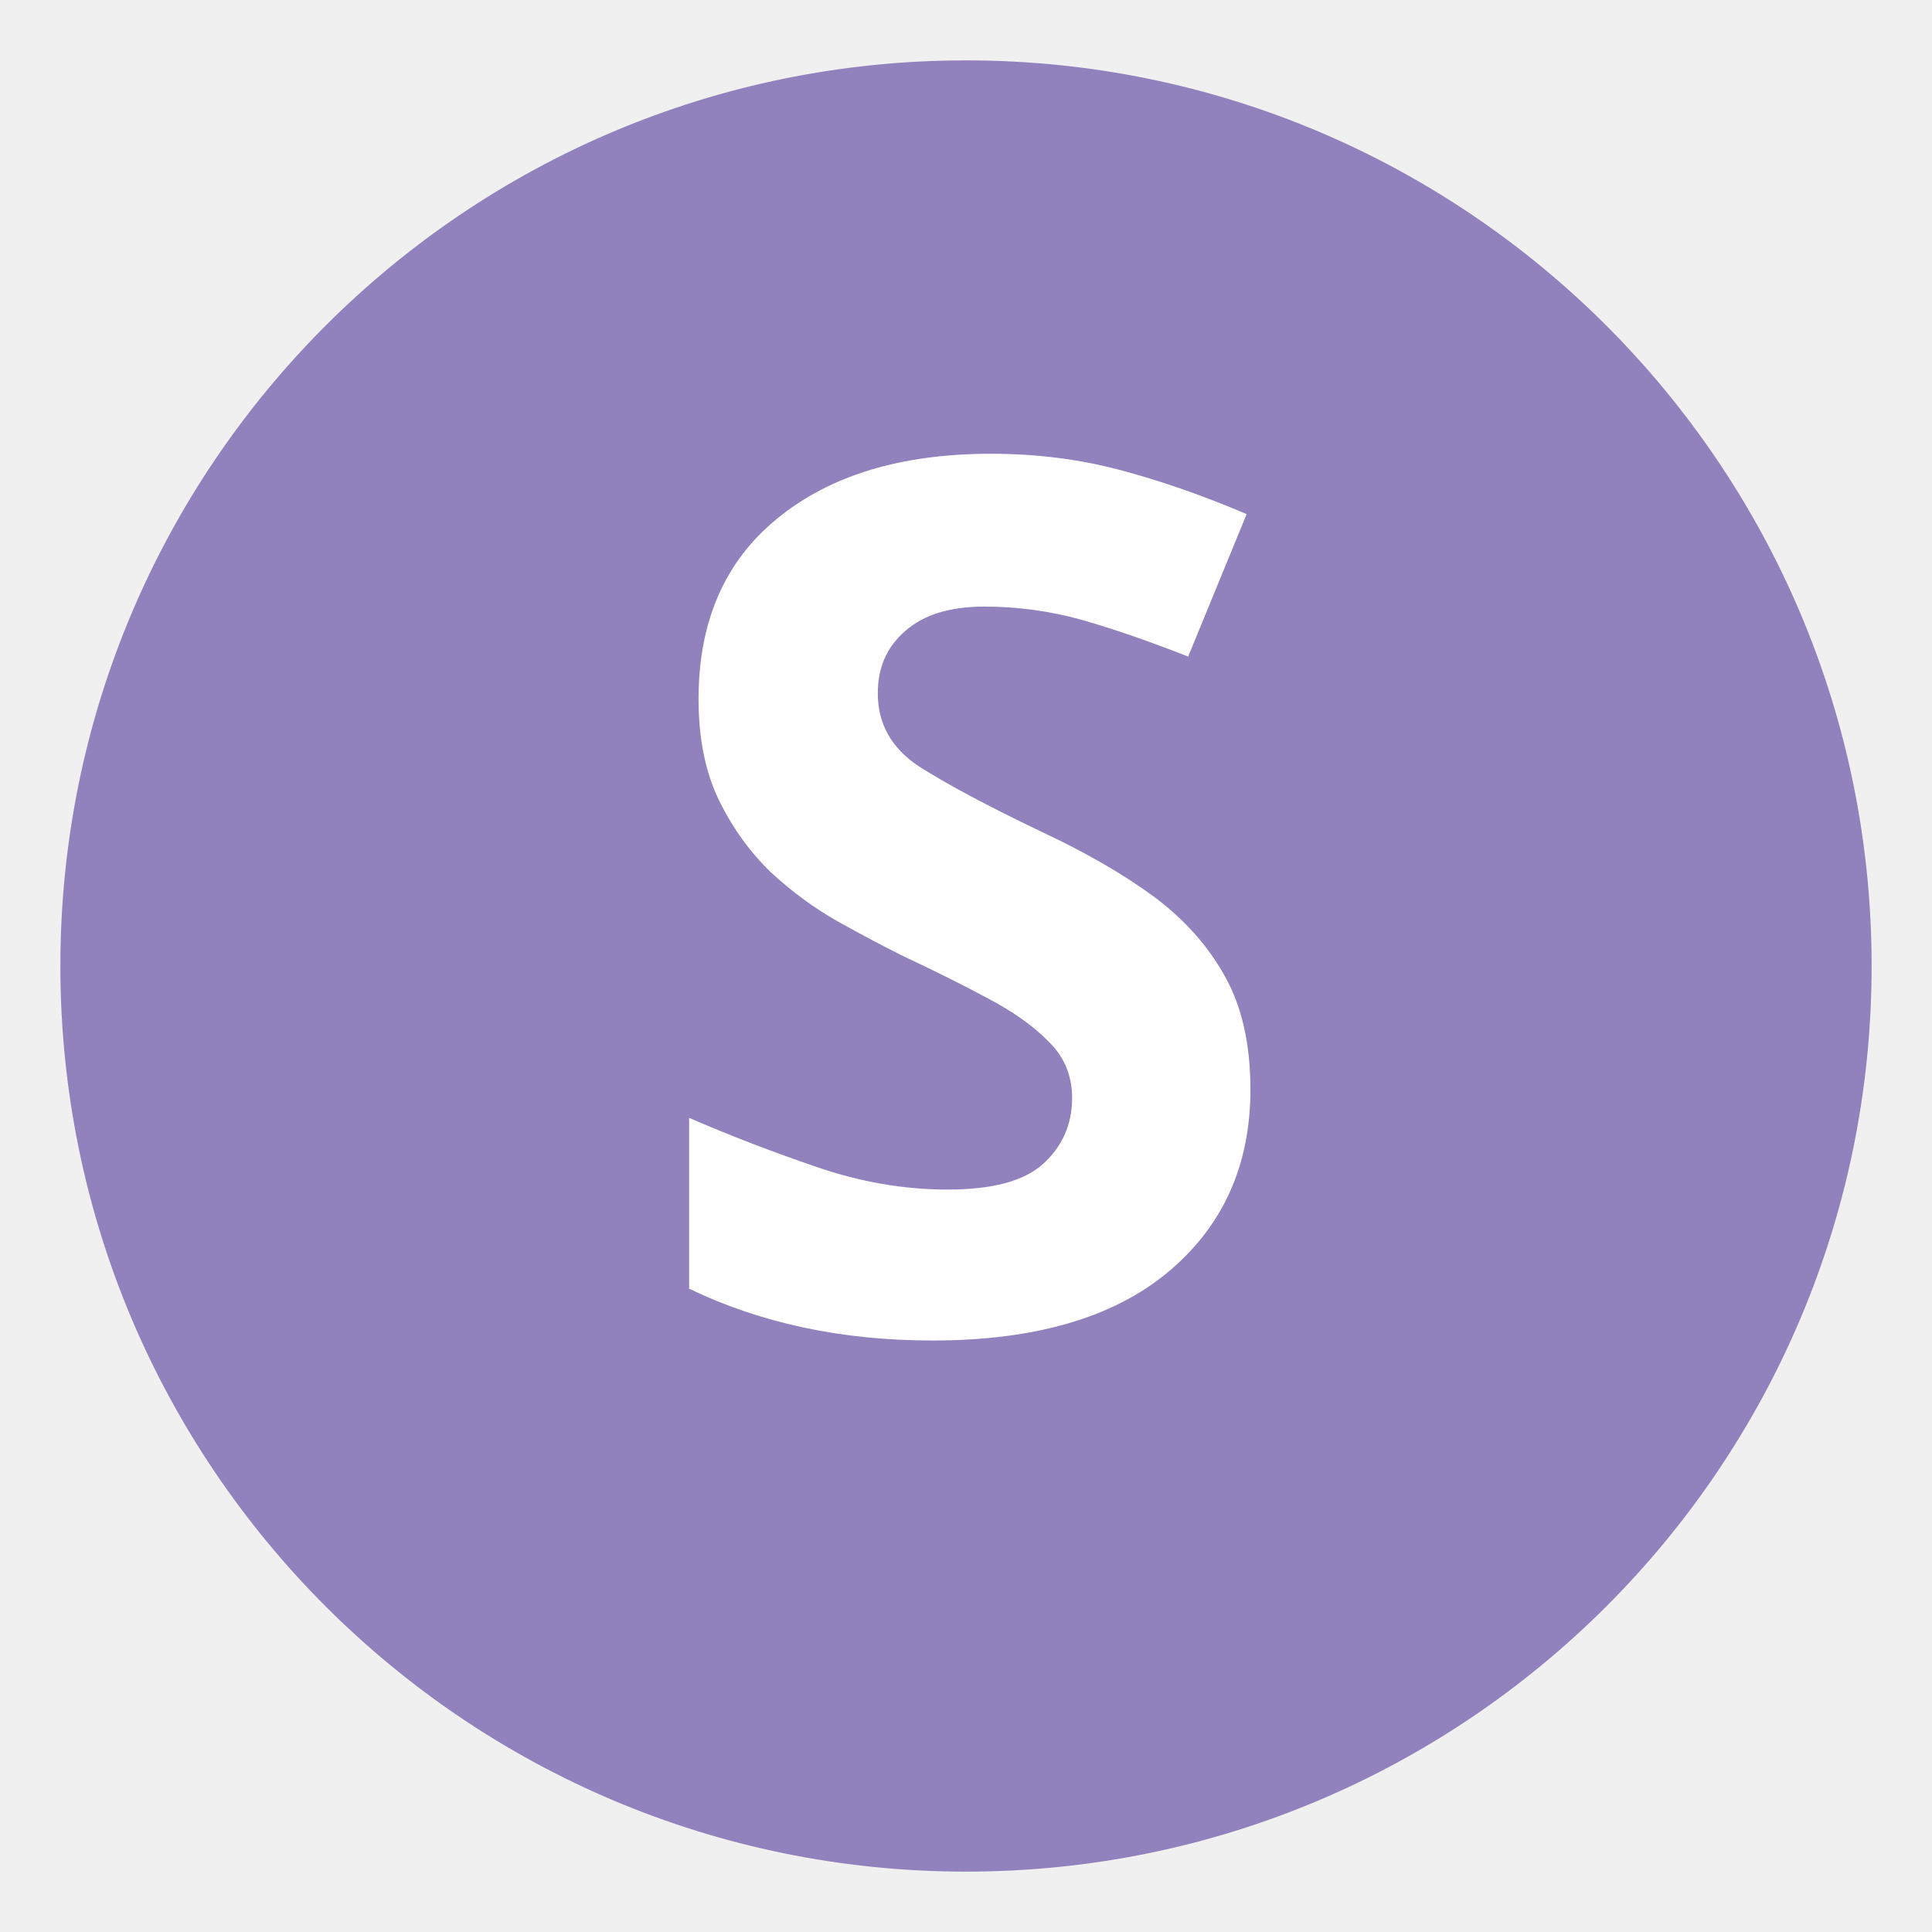
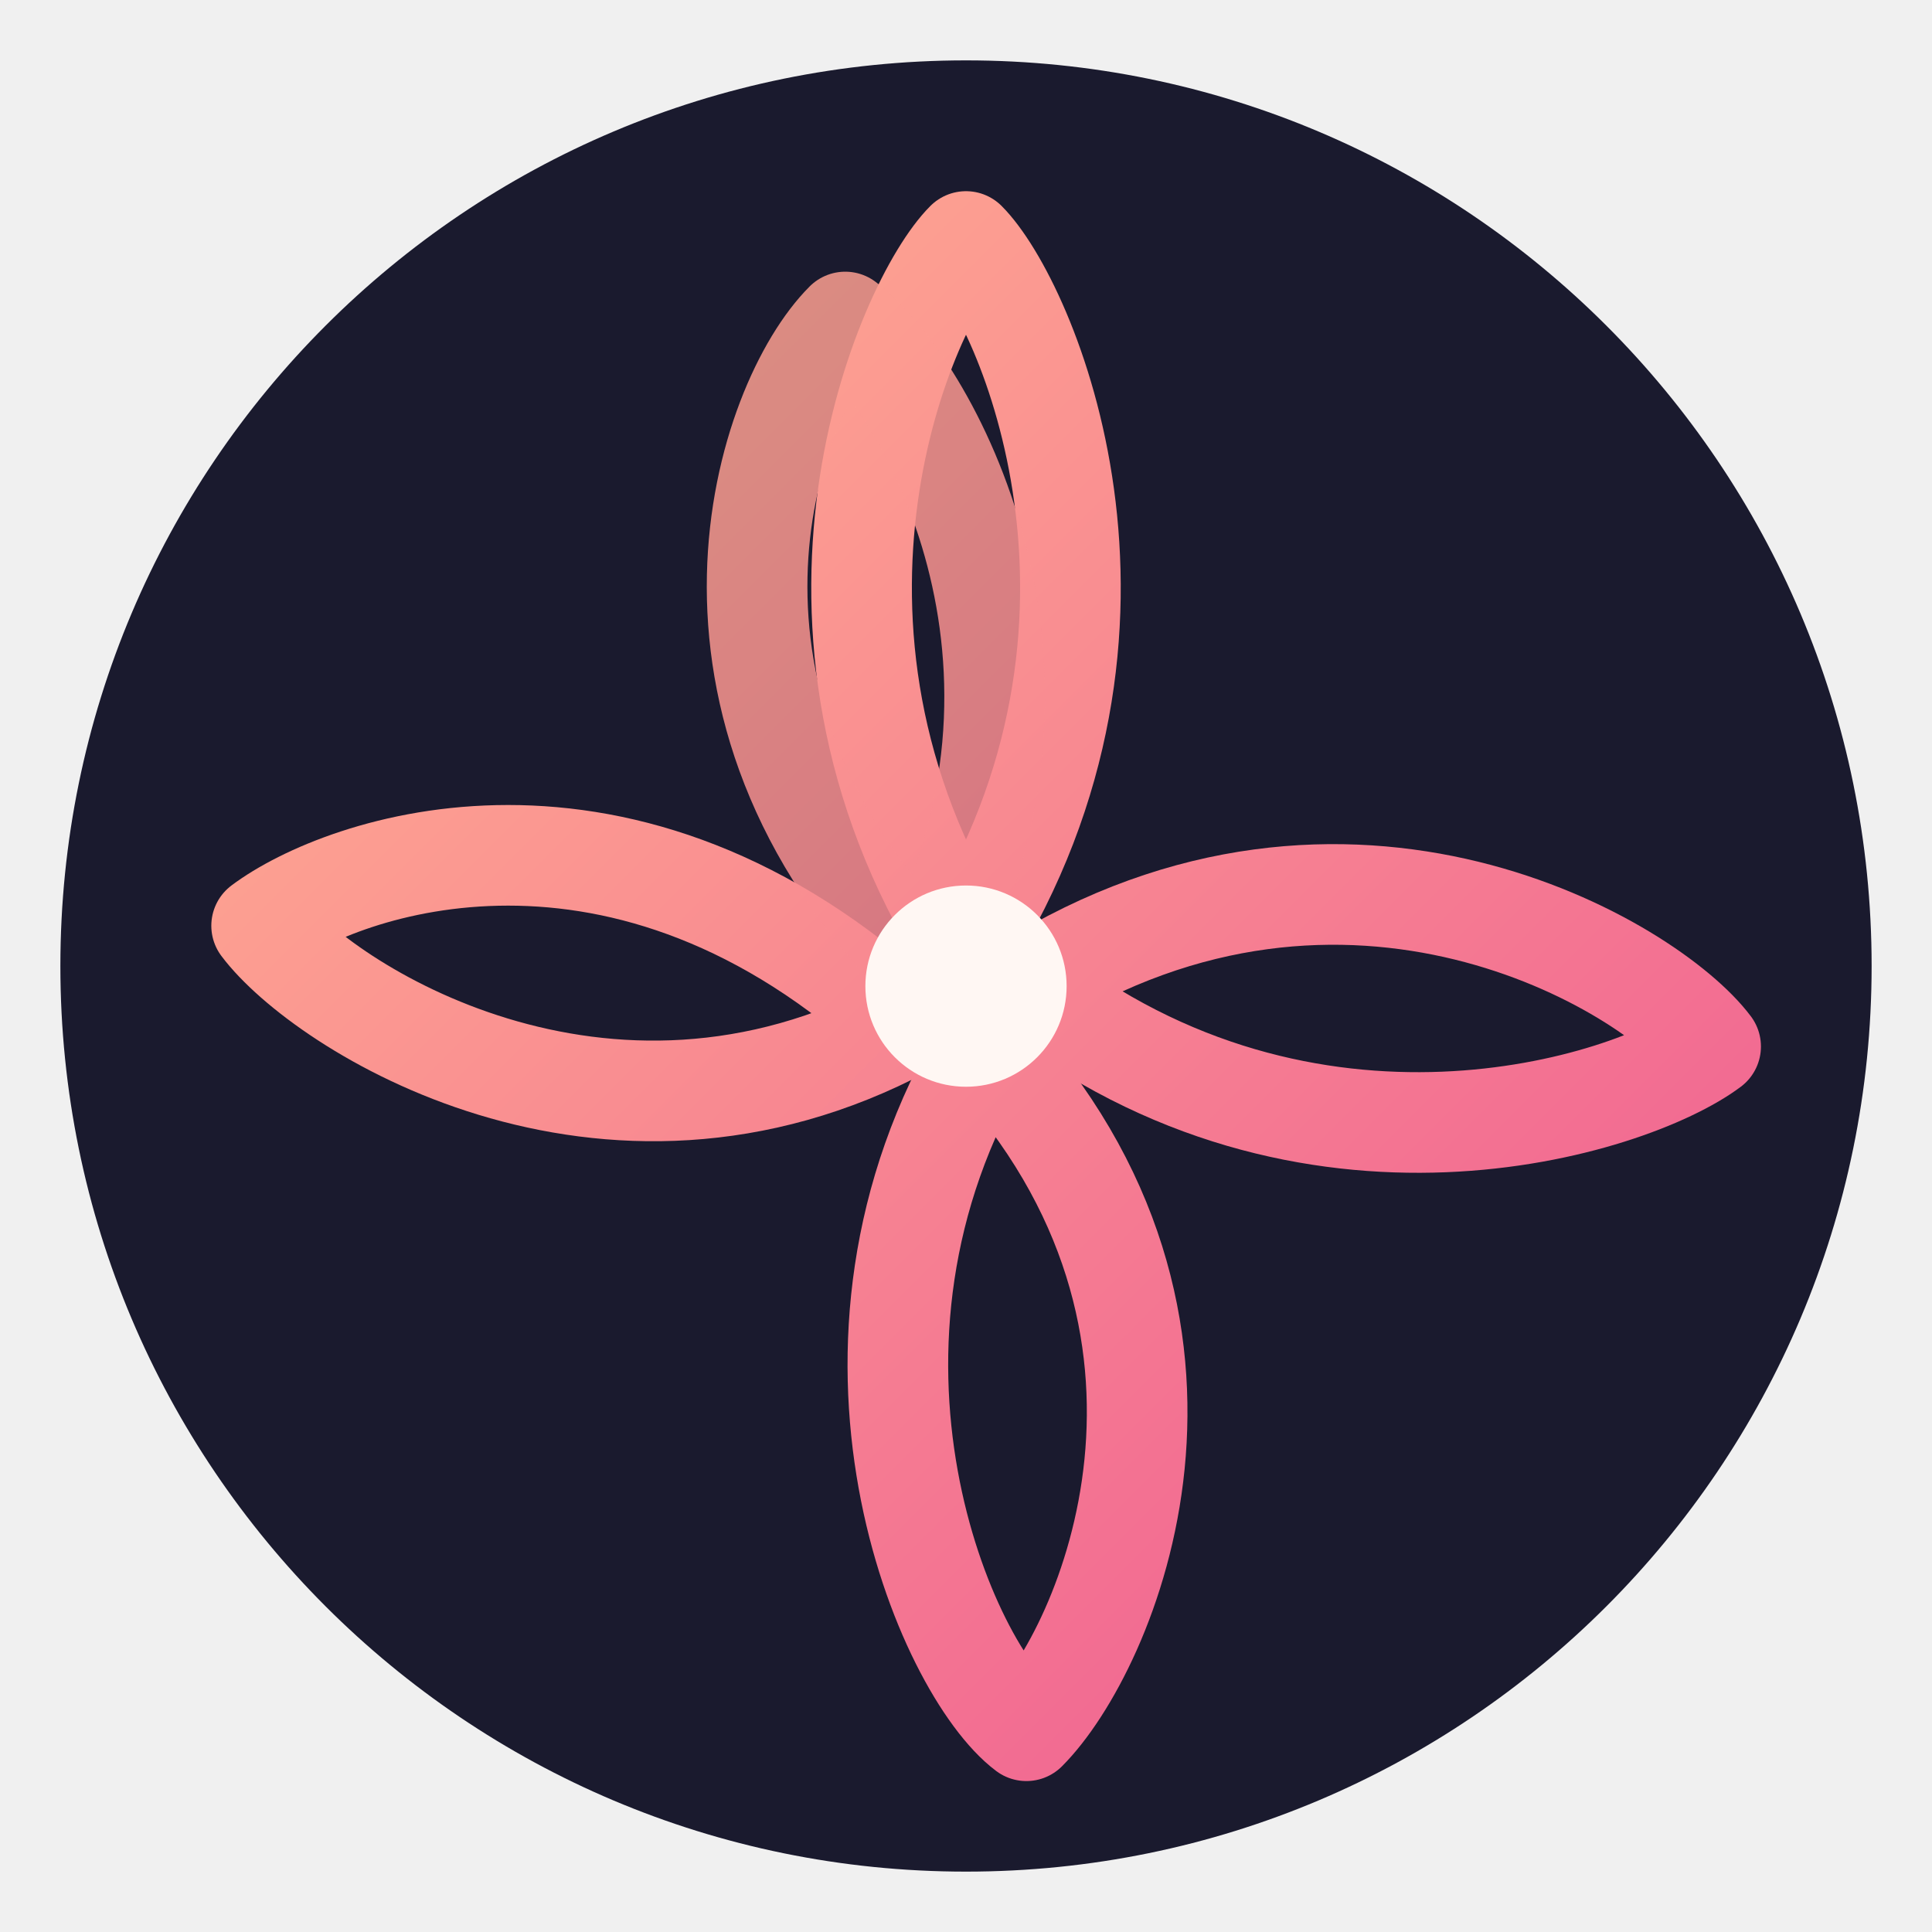
- <svg xmlns="http://www.w3.org/2000/svg" viewBox="0 0 32 32">
-   <circle cx="16" cy="16" r="15" fill="#9181bd" />
-   <text x="16" y="22" text-anchor="middle" font-family="sans-serif" font-size="20" font-weight="bold" fill="white">S</text>
+ <svg xmlns="http://www.w3.org/2000/svg" viewBox="0 0 96 96" role="img" aria-label="Sakrylle Web cherry blossom logo">
+   <defs>
+     <linearGradient id="sakrylle-blossom" x1="18" y1="18" x2="78" y2="78" gradientUnits="userSpaceOnUse">
+       <stop offset="0" stop-color="#ffab91" />
+       <stop offset="1" stop-color="#f06292" />
+     </linearGradient>
+   </defs>
+   <circle cx="48" cy="48" r="45" fill="#1a1a2e" />
+   <g fill="none" stroke="url(#sakrylle-blossom)" stroke-width="5" stroke-linecap="round" stroke-linejoin="round">
+     <path d="M48 47 C38 31 45 15 48 12 C51 15 58 31 48 47Z" />
+     <path d="M51 49 C67 39 82 48 85 52 C81 55 65 60 51 49Z" />
+     <path d="M49 52 C62 66 55 82 51 86 C47 83 40 67 49 52Z" />
+     <path d="M45 51 C30 59 16 50 13 46 C17 43 31 38 45 51Z" />
+     <path d="M46 48 C33 35 38 20 42 16 C46 19 54 33 46 48Z" opacity="0.85" />
+   </g>
+   <circle cx="48" cy="49" r="5" fill="#fff7f3" />
</svg>
